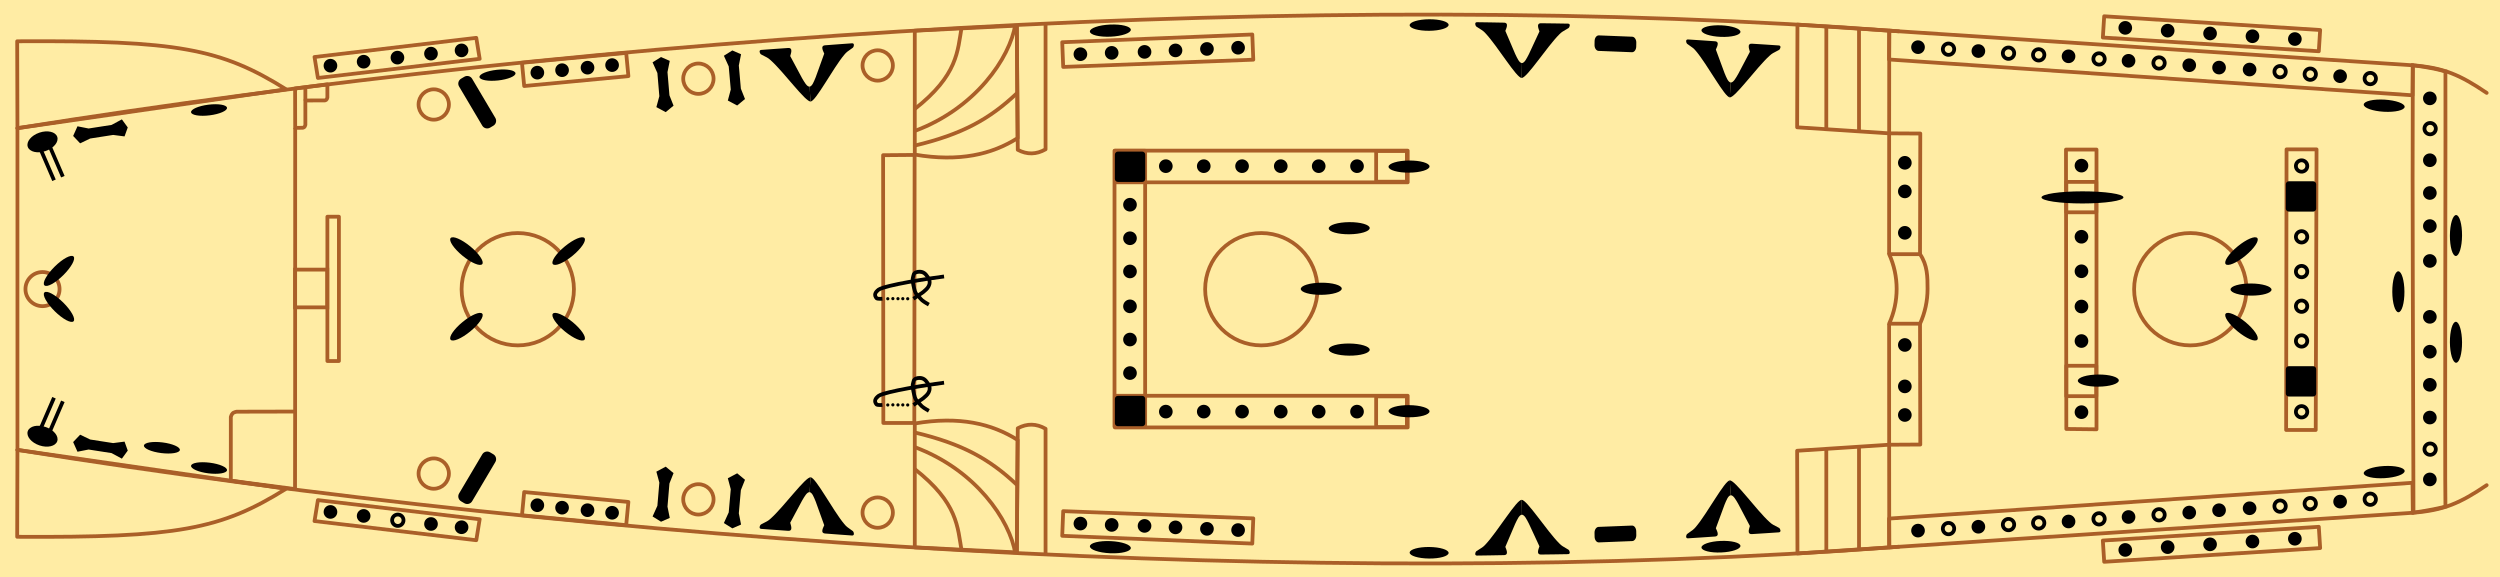
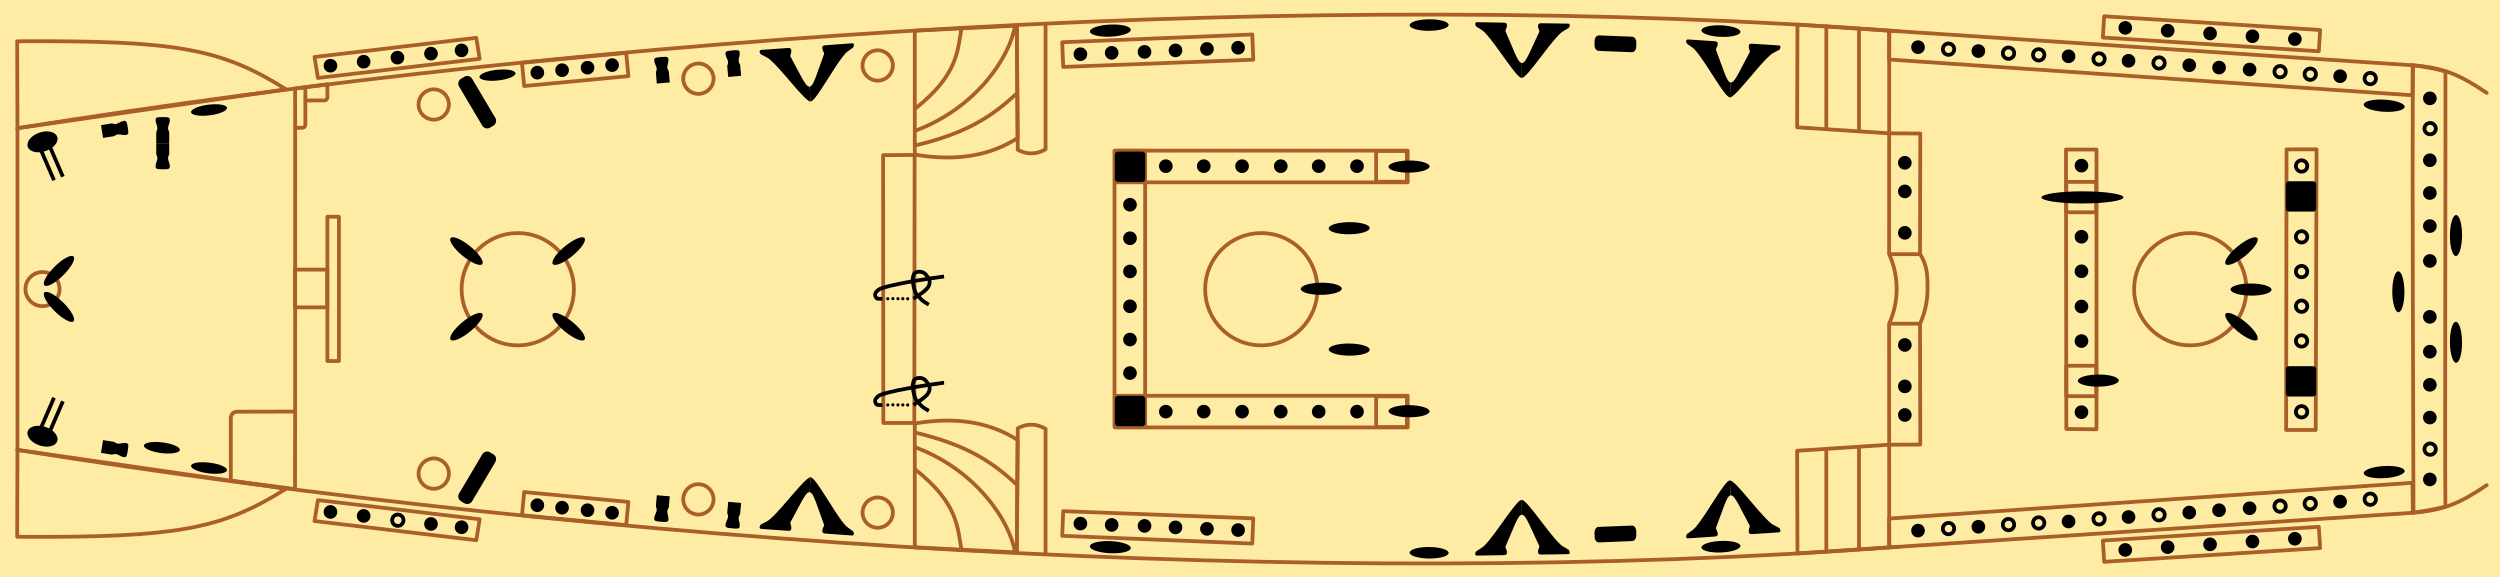
<svg xmlns="http://www.w3.org/2000/svg" xmlns:ns2="https://github.com/jolaf/rigging" xmlns:xlink="http://www.w3.org/1999/xlink" viewBox="1 -24 659 152" version="1.1" id="svg1" height="100%" width="100%">
  <style id="style1">
    /*  */
    #background {
      fill: #ffeca4;
    }

    #drawing, #wood {
      color: #aa5f28;
    }

    #wood {
      opacity: 0.5;
    }
    /*  */
  </style>
  <defs id="defs1">
    <pattern id="wood" width="5" height="5" viewBox="0,0,100,100" patternUnits="userSpaceOnUse" style="color:#aa5f28;opacity:0.5;fill:currentColor">
      <rect x="0" y="0" width="100" height="5" id="rect1431" />
      <rect id="rect3597" height="95" width="100" y="5" x="0" style="opacity:0.1" />
    </pattern>
    <rect y="-0.809" x="277.269" height="146.642" width="220.711" id="deckMask" style="fill:currentColor" />
    <g id="mastMask" style="stroke:currentColor">
      <path id="path89" d="m 425.113,59.525 c 26.5,26.5 26.5,26.5 26.5,26.5 z" />
      <path id="path91" d="m 451.613,59.525 c -26.5,26.5 -26.5,26.5 -26.5,26.5 z" />
    </g>
    <circle r="4" cy="398.091" cx="160.871" id="pipe" style="stroke:currentColor" />
    <circle id="pin" r="1.8" cy="28.152" cx="567.539" style="fill:currentColor" transform="rotate(-8.297298)" class="aura" />
    <circle style="fill:none;stroke:currentColor" transform="rotate(-8.297298)" id="pinhole" cx="607.213" cy="138.775" r="1.5" />
    <ellipse transform="rotate(89.50973)" id="cleat" ry="5.4" rx="1.6" cy="-575.374" cx="3.721" style="fill:currentColor" class="aura" />
    <rect ry="1.5" y="72.319" x="396.501" height="15" width="4" id="lcleat" style="fill:currentColor" class="aura" />
-     <path d="m 37.388,14.516 c 0,0 -0.847,-2.811 -0.847,-2.811 0,0 0,-6.13 0,-6.13 0,0 0.847,-2.906 0.847,-2.906 0,0 -2.205,-1.202 -2.205,-1.202 0,0 -2.34,1.202 -2.34,1.202 0,0 1.025,2.906 1.025,2.906 0,0 0,6.13 0,6.13 0,0 -1.025,2.811 -1.025,2.811 0,0 2.34,1.521 2.34,1.521 0,0 2.205,-1.521 2.205,-1.521" id="xcleat" style="fill:currentColor" class="aura" />
    <g id="123">
      <path style="fill-opacity:0" d="M 427.52,40.223 V 51.57 L 421.878,40.262 Z" id="path7268" />
      <path style="fill:currentColor" d="m 427.52,54.794 0.067,-3.253 -0.067,3.253 -1.261,-0.526 -8.424,-11.107 -2.479,-2.004 -0.067,-0.781 7.404,-0.102 0.204,0.747 -0.238,0.713 4.927,9.807" id="path7270" />
    </g>
    <g id="halfKevel" transform="translate(0.8061524,-4.030762)">
      <path id="path7427" d="M 427.52,40.223 V 51.57 L 421.878,40.262 Z" style="fill-opacity:0" />
      <path id="path7429" d="m 425.754,48.483 c 0.605,1.201 1.081,2.305 1.819,2.399 -0.01,0.735 0.015,2.749 0,3.896 -1.297,0.164 -6.502,-8.282 -9.737,-11.618 -0.74,-0.763 -0.818,-0.717 -2.433,-1.725 -0.222,-0.138 -0.607,-1.137 0.142,-1.153 2.121,-0.047 4.926,0.037 7.099,0.007 1.56,-0.021 0.44,1.911 0.425,2.168" style="fill:currentColor" />
    </g>
    <g id="kevel" class="aura">
      <use id="use6821" xlink:href="#halfKevel" />
      <use id="use6823" transform="matrix(-1,0,0,1,856.7406,0)" xlink:href="#halfKevel" x="0" y="0" width="100%" height="100%" />
    </g>
    <rect id="fist" width="8" height="8" x="287.157" y="40.706" class="aura" style="fill:currentColor" rx="0.8" ry="0.8" />
    <g class="aura" id="tackle" transform="matrix(-1,0,0,1,657.0613,84.96837)" style="fill:currentColor">
      <path id="path10739" d="m 23.142,44.848 -0.918,0.396 3.977,9.219 0.918,-0.396 z" />
      <path id="path10496" d="m 25.478,43.901 -0.918,0.396 3.977,9.219 0.92,-0.396 z" />
      <ellipse transform="rotate(-18.74917,-1131.871,-71.94031)" ry="2.557" rx="4.104" cy="420.366" cx="-74.057" id="ellipse10498" />
    </g>
    <g class="aura" id="knot" transform="translate(380.0305,-105.3119)" style="fill:currentColor">
      <g style="fill-opacity:0" id="g48">
        <rect id="rect24283" width="11.369" height="3.748" x="282.176" y="457.797" />
        <rect id="rect24291" width="3.123" height="7.121" x="290.847" y="454.439" />
        <rect id="rect24295" width="1.811" height="6.996" x="293.158" y="455.189" />
      </g>
      <path id="path24033" d="m 298.66,454.676 c -2.013,0.246 -5.879,0.818 -9.482,1.479 -1.802,0.33 -3.537,0.682 -4.945,1.029 -1.408,0.347 -2.446,0.644 -3.053,1.043 l -0.018,0.012 -0.016,0.014 c -0.479,0.375 -0.88,0.793 -1.043,1.336 -0.163,0.543 0.01,1.177 0.482,1.674 l 0.031,0.033 0.035,0.025 c 0.22,0.163 0.398,0.178 0.588,0.205 0.19,0.027 0.386,0.035 0.57,0.037 0.368,0.005 0.691,-0.019 0.691,-0.019 l -0.076,-0.998 c 0,0 -0.288,0.022 -0.604,0.018 -0.158,-0.002 -0.32,-0.01 -0.441,-0.027 -0.081,-0.011 -0.077,-0.012 -0.09,-0.014 -0.241,-0.274 -0.291,-0.445 -0.23,-0.646 0.064,-0.214 0.307,-0.516 0.688,-0.818 0.306,-0.197 1.359,-0.564 2.725,-0.9 1.375,-0.339 3.095,-0.689 4.885,-1.018 3.58,-0.656 7.443,-1.228 9.424,-1.471 z" />
      <path id="path24035" d="m 292.389,453.41 c -0.465,-0.022 -0.923,0.066 -1.311,0.229 -0.408,0.171 -0.686,0.499 -0.809,0.811 -0.122,0.312 -0.151,0.585 -0.234,0.865 -0.144,0.483 -0.088,1.007 -0.01,1.543 0.078,0.536 0.2,1.065 0.285,1.428 0.17,0.724 0.285,1.148 0.66,1.758 0.024,0.038 0.07,0.067 0.096,0.105 -0.209,0.132 -0.688,0.469 -0.688,0.469 l 0.521,0.854 c 0,0 0.573,-0.406 0.85,-0.58 0.302,0.324 0.563,0.688 0.873,0.947 0.652,0.547 1.848,1.191 1.848,1.191 l 0.482,-0.877 c 0,0 -1.221,-0.689 -1.688,-1.08 -0.256,-0.214 -0.442,-0.485 -0.691,-0.746 0.434,-0.293 0.655,-0.394 0.979,-0.668 0.496,-0.421 1.126,-0.912 1.475,-1.568 0.289,-0.544 0.46,-1.089 0.369,-1.754 -0.061,-0.444 -0.291,-0.879 -0.586,-1.33 -0.295,-0.451 -0.648,-0.883 -1.068,-1.164 -0.415,-0.278 -0.888,-0.41 -1.354,-0.432 z m -0.924,1.15 c 0.448,-0.188 1.275,-0.186 1.721,0.111 0.218,0.146 0.544,0.506 0.789,0.881 0.245,0.374 0.415,0.798 0.432,0.918 0.063,0.463 -0.011,0.678 -0.262,1.15 -0.191,0.359 -0.738,0.847 -1.24,1.273 -0.288,0.245 -0.563,0.39 -1.016,0.693 -0.014,-0.022 -0.051,-0.047 -0.064,-0.068 -0.323,-0.525 -0.37,-0.744 -0.539,-1.463 -0.084,-0.359 -0.2,-0.864 -0.27,-1.344 -0.07,-0.48 -0.071,-0.953 -0.023,-1.113 0.108,-0.363 0.153,-0.643 0.209,-0.785 0.056,-0.142 0.06,-0.168 0.264,-0.254 z" />
      <g id="g765">
        <circle r="0.426" cy="461.044" cx="283.884" id="circle24037" />
        <circle id="circle24039" cx="285.226" cy="461.013" r="0.426" />
        <circle r="0.426" cy="461.028" cx="286.568" id="circle24041" />
        <circle id="circle24043" cx="287.846" cy="461.028" r="0.426" />
        <circle r="0.426" cy="461.044" cx="289.14" id="circle24045" />
      </g>
    </g>
  </defs>
  <g id="layer1">
    <g style="fill:#ffeca4" id="background">
      <rect id="rect6803" width="720" height="370" x="-20" y="-140" />
    </g>
  </g>
+   <path d="m 42.185,13.735 c 0,0 -0.026,-2.039 -0.002,-2.905 0.159,-0.415 0.29,-0.647 0.302,-0.946 0.032,-0.761 -0.407,-1.191 -0.467,-2.117 -0.053,-0.814 0.293,-0.91 1.875,-0.902 1.582,-0.013 1.928,0.083 1.875,0.897 -0.06,0.926 -0.499,1.356 -0.467,2.117 0.013,0.299 0.143,0.531 0.302,0.946 0.024,0.866 5.5e-4,2.91 5.5e-4,2.91 z" id="xcleat" style="fill:currentColor" class="aura" />
+   <path class="aura" style="fill:currentColor" id="path5261" d="m 42.185,13.755 c 0,0 -0.026,2.039 -0.002,2.905 0.159,0.415 0.29,0.647 0.302,0.946 0.032,0.761 -0.407,1.191 -0.467,2.117 -0.053,0.814 0.293,0.91 1.875,0.902 1.582,0.013 1.928,-0.083 1.875,-0.897 -0.06,-0.926 -0.499,-1.356 -0.467,-2.117 0.013,-0.299 0.143,-0.531 0.302,-0.946 0.024,-0.866 5.5e-4,-2.91 5.5e-4,-2.91 z" />
  <g id="layer2">
    <g id="drawing" style="color:#aa5f28;fill:none;stroke:currentColor">
      <g id="portDrawing">
        <path d="m 5.599,9.788 c 154.591,-24.72 342.252,-37.19 495.89,-25.536 m 135.527,8.962 c 8.188,0.64 12.488,2.549 19.468,7.271" id="path4399" style="stroke-linecap:round" />
        <path class="rail" id="rect4158" d="m 499.005,-15.916 c 0,0 138.012,9.13 138.012,9.13 0,0 -0.082,7.903 -0.082,7.903 0,0 -137.973,-9.434 -137.973,-9.434 0,0 0.044,-7.599 0.044,-7.599" style="stroke-linejoin:round" />
        <rect class="rail" style="fill-rule:evenodd;stroke-linecap:round;stroke-miterlimit:0;stroke-width:1.002;stroke-linejoin:round" id="rect4272" width="57.042" height="5.615" x="614.658" y="330.176" transform="matrix(0.997985,0.063452,-0.063107,0.998007,-36.91926,-388.2302)" />
        <rect class="solid" id="rect4212" width="7.895" height="8.012" x="545.681" y="23.952" style="stroke-linejoin:round" />
        <path class="rail" id="path4201" d="m 498.969,42.996 c 0,0 0.013,-31.846 0.013,-31.846 0,0 8.206,0.049 8.206,0.049 0,0 -0.072,31.797 -0.072,31.797" style="stroke-linejoin:round" />
        <g class="solid" id="g4442">
          <path style="fill:none;fill-opacity:1;fill-rule:evenodd;stroke-width:1.002;stroke-linecap:round;stroke-linejoin:round;stroke-miterlimit:4;stroke-dasharray:none" d="m 474.81,-17.515 -0.083,27.074 24.254,1.59 0.023,-27.065 z" id="path4436" />
          <path d="m 491.034,11.003 c 0,0 0,-27.13 0,-27.13" id="path4438" />
          <path d="m 482.413,10.058 c 0,0 0.006,-26.716 0.006,-26.716" id="path4440" />
        </g>
        <rect class="solid" y="15.795" x="363.751" height="8.109" width="8.109" id="rect4227" style="stroke-linejoin:round" />
        <rect class="rail" y="15.715" x="294.884" height="8.348" width="77.184" id="rect4231" style="stroke-linejoin:round" />
        <path class="rail" id="rect4238" d="m 281.003,-12.863 c 0,0 50.101,-2.045 50.101,-2.045 0,0 0.262,6.643 0.262,6.643 0,0 -50.107,1.907 -50.107,1.907 0,0 -0.256,-6.505 -0.256,-6.505" style="stroke-linejoin:round;stroke-linecap:round" />
        <g class="solid" id="g2411" style="stroke-linejoin:round">
          <path id="path4286" d="m 269.031,-17.595 c 0,0 0.253,33.082 0.253,33.082 2.441,1.306 4.882,1.261 7.324,-0.126 0,0 0,-33.335 0,-33.335" />
          <path id="path4302" d="m 242.135,16.75 c 11.722,2.006 20.363,-0.062 27.109,-4.348 l -0.214,-29.641 -26.895,1.334 z" style="fill:none;fill-opacity:1" />
          <path id="path4300" d="m 242.153,14.372 c 12.578,-3.001 19.671,-7.006 26.788,-13.682" style="stroke-width:1.002;stroke-linecap:round;stroke-miterlimit:4;stroke-dasharray:none" />
          <path id="path4298" d="m 242.135,10.516 c 16.006,-5.945 25.097,-19.221 26.517,-28.111" />
          <path id="path4296" d="m 242.066,4.779 c 11.483,-8.995 11.331,-15.34 12.443,-21.742" />
        </g>
        <use height="100%" width="100%" id="use11168" xlink:href="#pipe" y="-404.834" x="71.491" />
        <use height="100%" width="100%" id="use11170" xlink:href="#pipe" y="-401.346" x="24.224" />
        <rect transform="rotate(-5.435147)" class="rail" id="rect4267" width="27.593" height="6.154" x="138.674" y="5.712" style="stroke-linejoin:round;stroke-width:1.002" />
        <rect class="rail" ry="0" y="391.192" x="58.768" height="5.599" width="42.94" id="rect4281" transform="matrix(0.993053,-0.117668,0.159682,0.987169,-36.91926,-388.2302)" style="stroke-linejoin:round" />
        <use height="100%" width="100%" id="use11166" xlink:href="#pipe" y="-394.546" x="-45.537" />
        <path style="fill:none;fill-opacity:1;fill-rule:evenodd;stroke-width:1.002;stroke-linecap:butt;stroke-linejoin:round;stroke-miterlimit:4;stroke-dasharray:none;stroke-opacity:1" d="M 5.53,-13.119 C 47.749,-13.376 59.265,-11.194 76.412,-0.454 L 5.599,9.788 Z" id="path7423" />
      </g>
      <use xlink:href="#portDrawing" id="starboardDrawing" x="0" y="0" width="100%" height="100%" transform="matrix(1,0,0,-1,0,104.3797)" />
      <path class="rail" id="path4294" d="m 645.621,-5.151 c -3.876,-1.16 -8.605,-1.635 -8.605,-1.635 -0.16,38.87 0.115,82.335 0.176,117.905 0,0 3.887,-0.461 8.424,-1.564 -0.182,-8.555 0.077,-111.18 0.004,-114.706 0,0 -2.6e-4,0 -2.6e-4,0" />
      <path class="rail" id="rect4333" d="m 603.734,15.378 c 0,0 7.908,0 7.908,0 0,0 -0.217,73.963 -0.217,73.963 0,0 -7.8,0 -7.8,0 0,0 0.108,-73.963 0.108,-73.963" style="stroke-linejoin:round;stroke-linecap:round" />
      <circle class="solid" r="14.805" cy="52.238" cx="578.359" id="path4330" />
      <path class="rail" id="rect4326" d="m 545.591,15.428 c 0,0 8.047,0 8.047,0 0,0 0,73.736 0,73.736 0,0 -7.955,-0.091 -7.955,-0.091 0,0 -0.091,-73.645 -0.091,-73.645" style="stroke-linejoin:round;stroke-linecap:round;stroke-width:1.002" />
      <g class="solid" id="g4318">
        <path d="m 507.125,61.323 c 1.304,-2.875 1.979,-5.997 1.979,-9.164 10e-6,-3.167 -0.013,-6.268 -1.989,-9.164 h -8.138 c 1.304,2.875 1.979,5.997 1.979,9.164 0,3.167 -0.675,6.288 -1.979,9.164 l 8.147,-3e-5" id="path4211" style="stroke-linecap:round;stroke-width:1.002;stroke-miterlimit:4;stroke-dasharray:none;stroke-linejoin:round;fill:none;fill-opacity:1" />
      </g>
      <circle class="solid " id="circle327" cx="333.481" cy="52.238" r="14.805" />
      <path class="rail" d="m 302.86,88.464 c 0,0 -8.075,0 -8.075,0 0,0 0,-72.72 0,-72.72 0,0 8.075,0 8.075,0 0,0 0,72.72 0,72.72" id="path4336" style="stroke-width:1.002;stroke-linejoin:round" />
      <path class="solid" d="m 242.094,16.839 c 0,0 -8.306,0.069 -8.306,0.069 -0.004,16.806 0.062,53.776 0.058,70.582 0,0 8.168,0 8.168,0 0.004,-16.806 0.076,-53.845 0.08,-70.651 0,0 0,-5e-5 0,-5e-5" id="path4060" style="stroke-linejoin:round" />
      <circle class="solid" r="14.805" cy="52.238" cx="137.481" id="circle329" />
      <rect class="solid" y="33.13" x="87.298" height="38.031" width="3.041" id="rect4322" style="stroke-linejoin:round" />
      <rect class="solid" y="47.072" x="78.789" height="9.949" width="8.482" id="rect4317" />
      <path class="solid" d="M 87.296,-1.771 V 1.711 c -0.175,0.713 -0.438,0.672 -0.685,0.766 l -5.121,0.009 0.005,6.425 c -0.175,0.713 -0.438,0.672 -0.685,0.766 l -1.999,0.035 -0.023,-10.387 z" id="path4887" style="stroke-width:1.002;stroke-linecap:round;stroke-linejoin:round;stroke-miterlimit:4;stroke-dasharray:none;fill:none;fill-opacity:1" />
      <path style="fill:none;fill-opacity:1;stroke-width:1.002;stroke-linecap:butt;stroke-linejoin:round;stroke-miterlimit:4;stroke-dasharray:none" d="M 81.491,2.486 V -1.077" id="path5796" class="solid" />
      <path d="m 78.795,84.486 0.017,-74.774" id="path4304" />
      <path class="solid" d="M 61.845,102.711 V 85.897 c 0.389,-1.278 0.973,-1.205 1.523,-1.374 l 15.427,-0.037 -0.025,20.438 z" id="path4412" style="fill:none;fill-opacity:1;stroke-width:1.002;stroke-linecap:round;stroke-linejoin:round;stroke-miterlimit:4;stroke-dasharray:none" />
      <circle class="solid" r="4.495" cy="52.207" cx="12.204" id="circle4314" />
      <path id="path4069" d="M 5.599,9.788 V 94.592" style="stroke-width:0.991;stroke-linecap:round" />
    </g>
  </g>
  <g id="layer3" style="display:none">
    <g id="deckMasks">
      <use transform="matrix(0.71785,0,0,1,299.4258,-20.6)" style="color:#ffffff" height="100%" width="100%" y="0" x="0" ns2:deck="fore" class="deckMask" xlink:href="#deckMask" id="use758" />
      <use transform="matrix(1.0033,0,0,1,-1.1,-20.6)" style="color:#ffffff" height="100%" width="100%" y="0" x="0" ns2:deck="main" class="deckMask" xlink:href="#deckMask" id="use760" />
      <use transform="matrix(1.23109,0,0,1,-335.8762,-20.6)" style="color:#ffffff" height="100%" width="100%" y="0" x="0" ns2:deck="stern" class="deckMask" xlink:href="#deckMask" id="use668" />
    </g>
  </g>
  <g id="layer4" style="display:none">
    <g id="mastMasks" style="color:#ff0000">
      <use y="-20.6" x="140" ns2:mast="fore" class="mastMask" xlink:href="#mastMask" id="use89" width="100%" height="100%" />
      <use height="100%" width="100%" y="-20.6" x="-104.89" ns2:mast="main" class="mastMask" xlink:href="#mastMask" id="use336" />
      <use height="100%" width="100%" y="-20.6" x="-300.966" ns2:mast="mizzen" class="mastMask" xlink:href="#mastMask" id="use338" />
    </g>
  </g>
  <g id="layer5">
    <g id="points">
      <g ns2:side="port" id="g1143" ns2:rail="behindFront" ns2:deck="fore">
        <use height="100%" width="100%" id="use4877" xlink:href="#cleat" y="0" x="0" transform="rotate(-89.09962,631.8431,-18.64428)" />
      </g>
      <g ns2:side="starboard" ns2:deck="fore" ns2:rail="behindFront" id="g347">
        <use x="0" y="0" xlink:href="#cleat" id="use345" width="100%" height="100%" transform="matrix(0.015714,0.999877,0.999877,-0.015714,640.5563,-509.1088)" />
      </g>
      <g ns2:side="port" ns2:isAcross="true" id="g4296" ns2:rail="frontRail" ns2:deck="fore">
        <use height="100%" width="100%" id="use4878" xlink:href="#pin" y="0" x="0" transform="translate(75.84866,98.83295)" />
        <use height="100%" width="100%" id="use4880" xlink:href="#pin" y="0" x="0" transform="translate(75.84866,89.63983)" />
        <use height="100%" width="100%" id="use4882" xlink:href="#pin" y="0" x="0" transform="translate(75.84866,80.91451)" />
        <use height="100%" width="100%" id="use4886" xlink:href="#pin" y="0" x="0" transform="translate(75.84862,72.28295)" />
        <use height="100%" width="100%" id="use4884" xlink:href="#pinhole" y="0" x="0" transform="translate(20.70035,-39.78692)" />
        <use height="100%" width="100%" id="use4888" xlink:href="#pin" y="0" x="0" transform="translate(75.84862,55.97045)" />
      </g>
      <g ns2:side="starboard" ns2:deck="fore" ns2:rail="frontRail" id="g361" ns2:isAcross="true">
        <use x="0" y="0" xlink:href="#pin" id="use349" width="100%" height="100%" transform="matrix(1,0,0,-1,75.84866,5.47289)" />
        <use x="0" y="0" xlink:href="#pin" id="use351" width="100%" height="100%" transform="matrix(1,0,0,-1,75.84866,14.66601)" />
        <use x="0" y="0" xlink:href="#pin" id="use353" width="100%" height="100%" transform="matrix(1,0,0,-1,75.84866,23.39133)" />
        <use x="0" y="0" xlink:href="#pin" id="use355" width="100%" height="100%" transform="matrix(1,0,0,-1,75.84862,32.02289)" />
        <use x="0" y="0" xlink:href="#pinhole" id="use357" width="100%" height="100%" transform="matrix(1,0,0,-1,20.70035,144.0928)" />
        <use x="0" y="0" xlink:href="#pin" id="use359" width="100%" height="100%" transform="matrix(1,0,0,-1,75.84862,48.33539)" />
      </g>
      <g ns2:side="port" ns2:deck="fore" ns2:rail="onDeckFront" id="g826">
        <use height="100%" width="100%" id="use4869" xlink:href="#cleat" y="0" x="0" transform="rotate(3.785765,525.8314,819.6382)" />
      </g>
      <g ns2:deck="fore" ns2:side="center" ns2:rail="onDeckFront" id="g4125">
        <use x="0" y="0" xlink:href="#cleat" id="use4123" width="100%" height="100%" transform="rotate(90.24104,577.353,54.64535)" />
      </g>
      <g ns2:side="starboard" id="g365" ns2:rail="onDeckFront" ns2:deck="fore">
        <use x="0" y="0" xlink:href="#cleat" id="use363" width="100%" height="100%" transform="matrix(0.997818,-0.066026,-0.066026,-0.997818,55.26471,137.2361)" />
      </g>
      <g ns2:side="port" id="g4304" ns2:rail="sideRail" ns2:deck="fore">
        <use height="100%" width="100%" id="use4842" xlink:href="#pin" y="0" x="0" transform="rotate(3.868454,-92.7702,-907.3731)" />
        <use height="100%" width="100%" id="use4838" xlink:href="#pinhole" y="0" x="0" transform="rotate(3.868454,1466.888,-1553.783)" />
        <use height="100%" width="100%" id="use4840" xlink:href="#pin" y="0" x="0" transform="rotate(3.868454,-99.96312,-671.3174)" />
        <use height="100%" width="100%" id="use4836" xlink:href="#pinhole" y="0" x="0" transform="rotate(3.868454,1459.176,-1319.113)" />
        <use height="100%" width="100%" id="use4834" xlink:href="#pinhole" y="0" x="0" transform="rotate(3.868454,1456.696,-1201.136)" />
        <use height="100%" width="100%" id="use4832" xlink:href="#pin" y="0" x="0" transform="rotate(3.868454,-108.5725,-318.7246)" />
        <use height="100%" width="100%" id="use4830" xlink:href="#pinhole" y="0" x="0" transform="rotate(3.868454,1448.685,-965.0252)" />
        <use height="100%" width="100%" id="use4828" xlink:href="#pin" y="0" x="0" transform="rotate(3.868454,-118.2131,-83.96187)" />
        <use height="100%" width="100%" id="use4826" xlink:href="#pinhole" y="0" x="0" transform="rotate(3.868454,1440.792,-730.3631)" />
        <use height="100%" width="100%" id="use4824" xlink:href="#pin" y="0" x="0" transform="rotate(3.868454,-127.5393,153.5277)" />
        <use height="100%" width="100%" id="use4822" xlink:href="#pin" y="0" x="0" transform="rotate(3.868454,-132.7446,270.2065)" />
        <use height="100%" width="100%" id="use4820" xlink:href="#pin" y="0" x="0" transform="rotate(3.868454,-136.3844,389.6254)" />
        <use height="100%" width="100%" id="use4816" xlink:href="#pinhole" y="0" x="0" transform="rotate(3.868454,1422.843,-256.7695)" />
        <use height="100%" width="100%" id="use4818" xlink:href="#pinhole" y="0" x="0" transform="rotate(3.868454,1417.016,-138.7774)" />
        <use height="100%" width="100%" id="use4814" xlink:href="#pin" y="0" x="0" transform="rotate(3.868454,-150.431,743.7496)" />
        <use height="100%" width="100%" id="use4812" xlink:href="#pinhole" y="0" x="0" transform="rotate(3.868454,1407.834,96.0115)" />
      </g>
      <g ns2:side="starboard" ns2:deck="fore" ns2:rail="sideRail" id="g399">
        <use x="0" y="0" xlink:href="#pin" id="use367" width="100%" height="100%" transform="matrix(0.997722,-0.067466,-0.067466,-0.997722,-61.42814,100.1132)" />
        <use x="0" y="0" xlink:href="#pinhole" id="use369" width="100%" height="100%" transform="matrix(0.997722,-0.067466,-0.067466,-0.997722,-101.4873,206.8092)" />
        <use x="0" y="0" xlink:href="#pin" id="use371" width="100%" height="100%" transform="matrix(0.997722,-0.067466,-0.067466,-0.997722,-45.51876,99.09042)" />
        <use x="0" y="0" xlink:href="#pinhole" id="use373" width="100%" height="100%" transform="matrix(0.997722,-0.067466,-0.067466,-0.997722,-85.67257,205.7545)" />
        <use x="0" y="0" xlink:href="#pinhole" id="use375" width="100%" height="100%" transform="matrix(0.997722,-0.067466,-0.067466,-0.997722,-77.71882,205.3186)" />
        <use x="0" y="0" xlink:href="#pin" id="use377" width="100%" height="100%" transform="matrix(0.997722,-0.067466,-0.067466,-0.997722,-21.75033,97.70667)" />
        <use x="0" y="0" xlink:href="#pinhole" id="use379" width="100%" height="100%" transform="matrix(0.997722,-0.067466,-0.067466,-0.997722,-61.80757,204.2404)" />
        <use x="0" y="0" xlink:href="#pin" id="use381" width="100%" height="100%" transform="matrix(0.997722,-0.067466,-0.067466,-0.997722,-5.933765,96.52167)" />
        <use x="0" y="0" xlink:href="#pinhole" id="use383" width="100%" height="100%" transform="matrix(0.997722,-0.067466,-0.067466,-0.997722,-45.99382,203.1736)" />
        <use x="0" y="0" xlink:href="#pin" id="use385" width="100%" height="100%" transform="matrix(0.997722,-0.067466,-0.067466,-0.997722,10.06748,95.35167)" />
        <use x="0" y="0" xlink:href="#pin" id="use387" width="100%" height="100%" transform="matrix(0.997722,-0.067466,-0.067466,-0.997722,17.92749,94.73479)" />
        <use x="0" y="0" xlink:href="#pin" id="use389" width="100%" height="100%" transform="matrix(0.997722,-0.067466,-0.067466,-0.997722,25.97592,94.21729)" />
        <use x="0" y="0" xlink:href="#pinhole" id="use391" width="100%" height="100%" transform="matrix(0.997722,-0.067466,-0.067466,-0.997722,-14.08319,200.8842)" />
        <use x="0" y="0" xlink:href="#pinhole" id="use393" width="100%" height="100%" transform="matrix(0.997722,-0.067466,-0.067466,-0.997722,-6.136005,200.2223)" />
        <use x="0" y="0" xlink:href="#pin" id="use395" width="100%" height="100%" transform="matrix(0.997722,-0.067466,-0.067466,-0.997722,49.8353,92.46323)" />
        <use x="0" y="0" xlink:href="#pinhole" id="use397" width="100%" height="100%" transform="matrix(0.997722,-0.067466,-0.067466,-0.997722,9.683369,199.0683)" />
      </g>
      <g ns2:side="port" ns2:rail="shroudsRail" ns2:deck="fore" id="g5102">
        <use height="100%" width="100%" id="use4845" xlink:href="#pin" y="0" x="0" transform="rotate(3.769456,-4.664136,-102.7973)" />
        <use height="100%" width="100%" id="use4847" xlink:href="#pin" y="0" x="0" transform="rotate(3.769456,-10.26693,67.38591)" />
        <use height="100%" width="100%" id="use4849" xlink:href="#pin" y="0" x="0" transform="rotate(3.769456,-15.86972,237.569)" />
        <use height="100%" width="100%" id="use4851" xlink:href="#pin" y="0" x="0" transform="rotate(3.769456,-21.47206,407.7377)" />
        <use height="100%" width="100%" id="use4853" xlink:href="#pin" y="0" x="0" transform="rotate(3.769456,-27.07484,577.9207)" />
      </g>
      <g ns2:side="starboard" id="g412" ns2:deck="fore" ns2:rail="shroudsRail">
        <use x="0" y="0" xlink:href="#pin" id="use401" width="100%" height="100%" transform="matrix(0.997837,-0.065742,-0.065742,-0.997837,-6.768192,104.2215)" />
        <use x="0" y="0" xlink:href="#pin" id="use403" width="100%" height="100%" transform="matrix(0.997837,-0.065742,-0.065742,-0.997837,4.407888,103.4852)" />
        <use x="0" y="0" xlink:href="#pin" id="use406" width="100%" height="100%" transform="matrix(0.997837,-0.065742,-0.065742,-0.997837,15.58396,102.7488)" />
        <use x="0" y="0" xlink:href="#pin" id="use408" width="100%" height="100%" transform="matrix(0.997837,-0.065742,-0.065742,-0.997837,26.75908,102.0126)" />
        <use x="0" y="0" xlink:href="#pin" id="use410" width="100%" height="100%" transform="matrix(0.997837,-0.065742,-0.065742,-0.997837,37.93515,101.2762)" />
      </g>
      <g ns2:side="port" id="g5002">
        <use x="0" y="0" xlink:href="#pinhole" id="use4991" width="100%" height="100%" transform="translate(-13.1858,-2.106348)" />
        <use x="0" y="0" xlink:href="#pinhole" id="use4989" width="100%" height="100%" transform="translate(-13.1858,-11.2663)" />
        <use x="0" y="0" xlink:href="#pinhole" id="use4987" width="100%" height="100%" transform="translate(-13.1858,-29.93838)" />
      </g>
      <g ns2:side="starboard" id="g424">
        <use height="100%" width="100%" id="use418" xlink:href="#pinhole" y="0" x="0" transform="matrix(1,0,0,-1,-13.1858,106.4122)" />
        <use height="100%" width="100%" id="use420" xlink:href="#pinhole" y="0" x="0" transform="matrix(1,0,0,-1,-13.1858,115.5721)" />
        <use height="100%" width="100%" id="use422" xlink:href="#pinhole" y="0" x="0" transform="matrix(1,0,0,-1,-13.1858,134.2442)" />
      </g>
      <g ns2:side="port" id="g1149" ns2:rail="frontFists" ns2:deck="fore">
        <use x="0" y="0" xlink:href="#fist" id="use10664" width="100%" height="100%" transform="translate(316.3839,-16.92513)" />
      </g>
      <g ns2:side="starboard" ns2:deck="fore" ns2:rail="frontFists" id="g416">
        <use height="100%" width="100%" id="use414" xlink:href="#fist" y="0" x="0" transform="matrix(1,0,0,-1,316.3839,121.231)" />
      </g>
      <g ns2:side="port" ns2:deck="fore" ns2:rail="atMastFront" id="g1383">
        <use height="100%" width="100%" id="use1381" xlink:href="#cleat" y="0" x="0" transform="matrix(0.766927,-0.641734,-0.641734,-0.766927,149.8073,410.5093)" />
      </g>
      <g id="g1173" ns2:side="center" ns2:rail="atMastFront" ns2:deck="fore">
        <use height="100%" width="100%" id="use4860" xlink:href="#cleat" y="0" x="0" transform="rotate(0.8713881,-2934.841,1273.955)" />
      </g>
      <g ns2:side="starboard" id="g428" ns2:rail="atMastFront" ns2:deck="fore">
        <use x="0" y="0" xlink:href="#cleat" id="use426" width="100%" height="100%" transform="rotate(39.92125,496.4486,53.13481)" />
      </g>
      <g ns2:side="port" ns2:isAcross="true" id="g4334" ns2:rail="behindMastRail" ns2:deck="fore">
        <use height="100%" width="100%" id="use4920" xlink:href="#pin" y="0" x="0" transform="translate(-15.98494,101.5517)" />
        <use height="100%" width="100%" id="use4922" xlink:href="#pin" y="0" x="0" transform="translate(-15.98494,92.45232)" />
        <use height="100%" width="100%" id="use4924" xlink:href="#pin" y="0" x="0" transform="translate(-15.98494,73.70326)" />
      </g>
      <g ns2:side="starboard" ns2:deck="fore" ns2:rail="behindMastRail" id="g436" ns2:isAcross="true">
        <use x="0" y="0" xlink:href="#pin" id="use430" width="100%" height="100%" transform="matrix(1,0,0,-1,-15.98494,2.75414)" />
        <use x="0" y="0" xlink:href="#pin" id="use432" width="100%" height="100%" transform="matrix(1,0,0,-1,-15.98494,11.85352)" />
        <use x="0" y="0" xlink:href="#pin" id="use434" width="100%" height="100%" transform="matrix(1,0,0,-1,-15.98494,30.60258)" />
      </g>
      <g ns2:side="port" ns2:deck="fore" ns2:rail="backPillars" id="g4131">
        <use x="0" y="0" xlink:href="#cleat" id="use4129" width="100%" height="100%" transform="matrix(-1.999944,-0.007457,0.014915,-0.999972,1700.694,31.12345)" />
      </g>
      <g id="g1179" ns2:rail="backPillars" ns2:side="starboard" ns2:deck="fore">
        <use transform="rotate(0.03827358,-115491.83,-31800.115)" height="100%" width="100%" id="use4857" xlink:href="#cleat" y="0" x="0" />
      </g>
      <g ns2:side="port" ns2:isAcross="true" id="g4384" ns2:rail="backRail" ns2:deck="fore">
        <use height="100%" width="100%" id="use4905" xlink:href="#pin" y="0" x="0" transform="translate(-62.54551,91.41639)" />
        <use height="100%" width="100%" id="use4907" xlink:href="#pin" y="0" x="0" transform="translate(-62.54551,80.49827)" />
        <use height="100%" width="100%" id="use4909" xlink:href="#pin" y="0" x="0" transform="translate(-62.54551,72.95795)" />
      </g>
      <g ns2:side="starboard" ns2:deck="fore" ns2:rail="backRail" id="g444" ns2:isAcross="true">
        <use x="0" y="0" xlink:href="#pin" id="use438" width="100%" height="100%" transform="matrix(1,0,0,-1,-62.54551,12.88945)" />
        <use x="0" y="0" xlink:href="#pin" id="use440" width="100%" height="100%" transform="matrix(1,0,0,-1,-62.54551,23.80757)" />
        <use x="0" y="0" xlink:href="#pin" id="use442" width="100%" height="100%" transform="matrix(1,0,0,-1,-62.54551,31.34789)" />
      </g>
      <g ns2:side="port" id="g4357" ns2:rail="bulwark" ns2:deck="main">
        <use height="100%" width="100%" id="use4933" xlink:href="#cleat" y="0" x="0" transform="matrix(0.950737,0,0,0.950737,-169.3192,-16.25863)" />
        <use height="100%" width="100%" id="use4825" xlink:href="#kevel" y="0" x="0" transform="rotate(0.8999815,3866.43,-1648.031)" />
        <use height="100%" width="100%" id="use4944" xlink:href="#lcleat" y="0" x="0" transform="matrix(-0.01972,1.022046,-0.732813,-0.029126,493.1735,-417.4143)" />
        <use height="100%" width="100%" id="use4918" xlink:href="#cleat" y="0" x="0" transform="matrix(0.950387,0.048001,-0.048001,0.950387,-92.25053,-42.27918)" />
        <use height="100%" width="100%" id="use4823" xlink:href="#kevel" y="0" x="0" transform="rotate(3.768481,1188.789,460.959)" />
      </g>
      <g ns2:side="starboard" ns2:deck="main" ns2:rail="bulwark" id="g456">
        <use x="0" y="0" xlink:href="#cleat" id="use446" width="100%" height="100%" transform="matrix(0.950737,0,0,-0.950737,-169.3192,120.5645)" />
        <use x="0" y="0" xlink:href="#kevel" id="use448" width="100%" height="100%" transform="matrix(0.999877,-0.015707,-0.015707,-0.999877,-25.41287,165.2374)" />
        <use x="0" y="0" xlink:href="#lcleat" id="use450" width="100%" height="100%" transform="matrix(-0.01972,-1.022046,-0.732813,0.029126,493.1735,521.7201)" />
        <use x="0" y="0" xlink:href="#cleat" id="use452" width="100%" height="100%" transform="matrix(0.950387,-0.048001,-0.048001,-0.950387,-92.25053,146.585)" />
        <use x="0" y="0" xlink:href="#kevel" id="use454" width="100%" height="100%" transform="matrix(0.997838,-0.065725,-0.065725,-0.997838,32.86614,181.4422)" />
      </g>
      <g ns2:side="port" id="g1161" ns2:rail="frontPillars" ns2:deck="main">
        <use height="100%" width="100%" id="use4893" xlink:href="#cleat" y="0" x="0" transform="translate(-202.962,21.1146)" />
      </g>
      <g ns2:side="starboard" ns2:deck="main" ns2:rail="frontPillars" id="g460">
        <use x="0" y="0" xlink:href="#cleat" id="use458" width="100%" height="100%" transform="matrix(1,0,0,-1,-202.962,83.19124)" />
      </g>
      <g ns2:side="port" id="g1164" ns2:rail="onDeckFront" ns2:deck="main">
        <use height="100%" width="100%" id="use4897" xlink:href="#cleat" y="0" x="0" transform="translate(-218.7304,37.3576)" />
      </g>
      <g ns2:side="starboard" ns2:deck="main" ns2:rail="onDeckFront" id="g464">
        <use x="0" y="0" xlink:href="#cleat" id="use462" width="100%" height="100%" transform="matrix(1,0,0,-1,-218.7304,66.94823)" />
      </g>
      <g id="g1194" ns2:side="center" ns2:rail="atMastFront" ns2:deck="main">
        <use height="100%" width="100%" id="use4911" xlink:href="#cleat" y="0" x="0" transform="rotate(180,462.3346,25.45869)" />
      </g>
      <g ns2:side="port" id="g4366" ns2:rail="sideMastRail" ns2:deck="main">
        <use height="100%" width="100%" id="use4789" xlink:href="#pin" y="0" x="0" transform="translate(-257.3499,73.84574)" />
        <use height="100%" width="100%" id="use4791" xlink:href="#pin" y="0" x="0" transform="translate(-247.3499,73.84574)" />
        <use height="100%" width="100%" id="use4793" xlink:href="#pin" y="0" x="0" transform="translate(-237.2509,73.84574)" />
        <use height="100%" width="100%" id="use4795" xlink:href="#pin" y="0" x="0" transform="translate(-227.0499,73.84574)" />
        <use height="100%" width="100%" id="use4799" xlink:href="#pin" y="0" x="0" transform="translate(-217.0499,73.84574)" />
        <use height="100%" width="100%" id="use4801" xlink:href="#pin" y="0" x="0" transform="translate(-206.9509,73.84574)" />
      </g>
      <g ns2:side="starboard" ns2:deck="main" ns2:rail="sideMastRail" id="g478">
        <use x="0" y="0" xlink:href="#pin" id="use466" width="100%" height="100%" transform="matrix(1,0,0,-1,-257.3499,30.4601)" />
        <use x="0" y="0" xlink:href="#pin" id="use468" width="100%" height="100%" transform="matrix(1,0,0,-1,-247.3499,30.4601)" />
        <use x="0" y="0" xlink:href="#pin" id="use470" width="100%" height="100%" transform="matrix(1,0,0,-1,-237.2509,30.4601)" />
        <use x="0" y="0" xlink:href="#pin" id="use472" width="100%" height="100%" transform="matrix(1,0,0,-1,-227.0499,30.4601)" />
        <use x="0" y="0" xlink:href="#pin" id="use474" width="100%" height="100%" transform="matrix(1,0,0,-1,-217.0499,30.4601)" />
        <use x="0" y="0" xlink:href="#pin" id="use476" width="100%" height="100%" transform="matrix(1,0,0,-1,-206.9509,30.4601)" />
      </g>
      <g ns2:side="port" id="g1158" ns2:rail="backFists" ns2:deck="main">
        <use height="100%" width="100%" id="use9904" xlink:href="#fist" y="0" x="0" transform="translate(7.726347,-24.75157)" />
      </g>
      <g ns2:side="starboard" ns2:deck="main" ns2:rail="backFists" id="g482">
        <use x="0" y="0" xlink:href="#fist" id="use480" width="100%" height="100%" transform="matrix(1,0,0,-1,7.726347,129.0574)" />
      </g>
      <g ns2:side="port" ns2:isAcross="true" id="g4374" ns2:rail="behindMastRail" ns2:deck="main">
        <use id="use11352" height="100%" width="100%" xlink:href="#pin" y="0" x="0" transform="translate(-266.796,101.5978)" />
        <use x="0" y="0" xlink:href="#pin" width="100%" height="100%" id="use11350" transform="translate(-266.796,92.84688)" />
        <use id="use11281" height="100%" width="100%" xlink:href="#pin" y="0" x="0" transform="translate(-266.796,84.00765)" />
      </g>
      <g ns2:side="starboard" ns2:deck="main" ns2:rail="behindMastRail" id="g490" ns2:isAcross="true">
        <use x="0" y="0" xlink:href="#pin" width="100%" height="100%" id="use484" transform="matrix(1,0,0,-1,-266.796,2.70807)" />
        <use id="use486" height="100%" width="100%" xlink:href="#pin" y="0" x="0" transform="matrix(1,0,0,-1,-266.796,11.45896)" />
        <use x="0" y="0" xlink:href="#pin" width="100%" height="100%" id="use488" transform="matrix(1,0,0,-1,-266.796,20.29819)" />
      </g>
      <g ns2:side="port" id="g4358" ns2:rail="sideRail" ns2:deck="main">
        <use height="100%" width="100%" id="use1167" xlink:href="#pin" y="0" x="0" transform="rotate(-2.27742,1540.865,7008.099)" />
        <use height="100%" width="100%" id="use1169" xlink:href="#pin" y="0" x="0" transform="rotate(-2.27742,1536.087,6800.553)" />
        <use height="100%" width="100%" id="use1173" xlink:href="#pin" y="0" x="0" transform="rotate(-2.27742,1533.94,6582.564)" />
        <use height="100%" width="100%" id="use1171" xlink:href="#pin" y="0" x="0" transform="rotate(-2.27742,1528.249,6377.037)" />
        <use height="100%" width="100%" id="use1175" xlink:href="#pin" y="0" x="0" transform="rotate(-2.27742,1522.712,6168.309)" />
        <use height="100%" width="100%" id="use1177" xlink:href="#pin" y="0" x="0" transform="rotate(-2.27742,1518.726,5961.667)" />
      </g>
      <g ns2:side="starboard" ns2:deck="main" ns2:rail="sideRail" id="g504">
        <use x="0" y="0" xlink:href="#pin" id="use492" width="100%" height="100%" transform="matrix(0.99921,0.039738,0.039738,-0.99921,-277.2701,37.5367)" />
        <use x="0" y="0" xlink:href="#pin" id="use494" width="100%" height="100%" transform="matrix(0.99921,0.039738,0.039738,-0.99921,-269.0264,37.89059)" />
        <use x="0" y="0" xlink:href="#pin" id="use496" width="100%" height="100%" transform="matrix(0.99921,0.039738,0.039738,-0.99921,-260.3656,38.14817)" />
        <use x="0" y="0" xlink:href="#pin" id="use498" width="100%" height="100%" transform="matrix(0.99921,0.039738,0.039738,-0.99921,-252.2029,38.53671)" />
        <use x="0" y="0" xlink:href="#pin" id="use500" width="100%" height="100%" transform="matrix(0.99921,0.039738,0.039738,-0.99921,-243.9128,38.92169)" />
        <use x="0" y="0" xlink:href="#pin" id="use502" width="100%" height="100%" transform="matrix(0.99921,0.039738,0.039738,-0.99921,-235.7045,39.24342)" />
      </g>
      <g ns2:side="port" id="g1155" ns2:rail="aboveRail" ns2:deck="main">
        <use height="100%" width="100%" id="use4885" xlink:href="#cleat" y="0" x="0" transform="rotate(-2.086543,30.15462,7725.866)" />
      </g>
      <g ns2:side="starboard" ns2:deck="main" ns2:rail="aboveRail" id="g508">
        <use x="0" y="0" xlink:href="#cleat" id="use506" width="100%" height="100%" transform="matrix(0.999337,0.036409,0.036409,-0.999337,-281.2711,98.08612)" />
      </g>
      <g ns2:side="port" id="g4431" ns2:rail="bulwark" ns2:deck="stern">
        <use height="100%" width="100%" id="use4925" xlink:href="#lcleat" y="0" x="0" transform="rotate(-30.63951,122.3267,537.3113)" />
        <use x="0" y="0" xlink:href="#cleat" id="use4079" width="100%" height="100%" transform="matrix(0.879801,-0.086775,0.086775,0.879801,-373.9829,46.79124)" />
-         <use height="100%" width="100%" id="use4873" xlink:href="#xcleat" y="0" x="0" transform="rotate(-4.837726,-18.22701,-1661.642)" />
-         <use height="100%" width="100%" id="use4854" xlink:href="#xcleat" y="0" x="0" transform="rotate(-5.037746,-23.73342,-1810.191)" />
+         <use height="100%" width="100%" id="use4873" xlink:href="#xcleat" y="0" x="0" transform="rotate(-4.837726,-77.7969,-1555.968)" />
+         <use height="100%" width="100%" id="use4854" xlink:href="#xcleat" y="0" x="0" transform="rotate(-5.037746,-80.76236,-1708.61)" />
        <use height="100%" width="100%" id="use4862" xlink:href="#kevel" y="0" x="0" transform="rotate(-4.173216,-337.2484,2959.269)" />
      </g>
      <g id="g4331" ns2:rail="bulwark" ns2:side="starboard" ns2:deck="stern">
        <use height="100%" width="100%" id="use4329" xlink:href="#lcleat" y="0" x="0" transform="matrix(0.860391,0.509635,0.509635,-0.860391,-256.7549,-32.47303)" />
-         <use height="100%" width="100%" id="use4325" xlink:href="#xcleat" y="0" x="0" transform="matrix(0.996438,0.084334,0.084334,-0.996438,140.0681,112.0243)" />
-         <use height="100%" width="100%" id="use4323" xlink:href="#xcleat" y="0" x="0" transform="matrix(0.996137,0.087812,0.087812,-0.996137,158.8648,113.647)" />
+         <use height="100%" width="100%" id="use4325" xlink:href="#xcleat" y="0" x="0" transform="matrix(0.996438,0.084334,0.084334,-0.996438,130.944,116.6716)" />
+         <use height="100%" width="100%" id="use4323" xlink:href="#xcleat" y="0" x="0" transform="matrix(0.996137,0.087812,0.087812,-0.996137,149.7245,118.2624)" />
        <use height="100%" width="100%" id="use4321" xlink:href="#kevel" y="0" x="0" transform="matrix(0.997349,0.072772,0.072772,-0.997349,-216.2458,121.2686)" />
      </g>
      <g id="g4276" ns2:side="center" ns2:rail="atFront" ns2:deck="stern">
        <use height="100%" width="100%" id="use4868" xlink:href="#knot" y="0" x="0" transform="translate(-428.8973,-300.9818)" />
      </g>
      <g ns2:deck="stern" ns2:rail="aboveLadder" ns2:side="starboard" id="g346">
        <use x="0" y="0" xlink:href="#knot" id="use344" width="100%" height="100%" transform="translate(-428.8973,-272.9818)" />
      </g>
      <g ns2:side="port" id="g4420" ns2:rail="sideRail" ns2:deck="stern">
        <use height="100%" width="100%" id="use1144" xlink:href="#pin" y="0" x="0" transform="rotate(-0.9999764,3172.813,24207.497)" />
        <use height="100%" width="100%" id="use1148" xlink:href="#pin" y="0" x="0" transform="rotate(-0.9999764,3138.807,23833.761)" />
        <use height="100%" width="100%" id="use1146" xlink:href="#pin" y="0" x="0" transform="rotate(-0.9999764,3104.186,23449.084)" />
        <use height="100%" width="100%" id="use1142" xlink:href="#pin" y="0" x="0" transform="rotate(-0.9999764,3068.568,23077.618)" />
      </g>
      <g ns2:side="starboard" ns2:deck="stern" ns2:rail="sideRail" id="g518">
        <use x="0" y="0" xlink:href="#pin" id="use510" width="100%" height="100%" transform="matrix(0.999848,0.017452,0.017452,-0.999848,-421.9891,45.26875)" />
        <use x="0" y="0" xlink:href="#pin" id="use512" width="100%" height="100%" transform="matrix(0.999848,0.017452,0.017452,-0.999848,-415.4718,45.9188)" />
        <use x="0" y="0" xlink:href="#pin" id="use514" width="100%" height="100%" transform="matrix(0.999848,0.017452,0.017452,-0.999848,-408.7636,46.58125)" />
        <use x="0" y="0" xlink:href="#pin" id="use516" width="100%" height="100%" transform="matrix(0.999848,0.017452,0.017452,-0.999848,-402.2862,47.2591)" />
      </g>
      <g ns2:side="port" id="g4413" ns2:rail="shroudsRail" ns2:deck="stern">
        <use height="100%" width="100%" id="use1117" xlink:href="#pin" y="0" x="0" transform="rotate(-0.7000002,4203.337,39057.539)" />
        <use height="100%" width="100%" id="use1125" xlink:href="#pin" y="0" x="0" transform="rotate(-0.7000002,4121.681,38340.889)" />
        <use height="100%" width="100%" id="use1123" xlink:href="#pin" y="0" x="0" transform="rotate(-0.7000002,4038.298,37611.086)" />
        <use height="100%" width="100%" id="use1119" xlink:href="#pin" y="0" x="0" transform="rotate(-0.7000002,3956.583,36886.801)" />
        <use height="100%" width="100%" id="use1121" xlink:href="#pin" y="0" x="0" transform="rotate(-0.7000002,3890.676,36226.636)" />
      </g>
      <g ns2:side="starboard" ns2:deck="stern" ns2:rail="shroudsRail" id="g536">
        <use x="0" y="0" xlink:href="#pin" id="use526" width="100%" height="100%" transform="matrix(0.999925,0.012217,0.012217,-0.999925,-476.8473,49.99551)" />
        <use x="0" y="0" xlink:href="#pin" id="use528" width="100%" height="100%" transform="matrix(0.999925,0.012217,0.012217,-0.999925,-468.0981,51.04738)" />
        <use height="100%" width="100%" id="use546" xlink:href="#pinhole" y="0" x="0" transform="matrix(0.999925,0.012217,0.012217,-0.999925,-515.5801,155.2391)" />
        <use x="0" y="0" xlink:href="#pin" id="use532" width="100%" height="100%" transform="matrix(0.999925,0.012217,0.012217,-0.999925,-450.346,53.17452)" />
        <use x="0" y="0" xlink:href="#pin" id="use534" width="100%" height="100%" transform="matrix(0.999925,0.012217,0.012217,-0.999925,-442.2858,54.02971)" />
      </g>
      <g ns2:side="port" id="g4475" ns2:rail="atMast" ns2:deck="stern">
        <use height="100%" width="100%" id="use4831" xlink:href="#cleat" y="0" x="0" transform="rotate(-140.0788,357.5474,102.4712)" />
        <use x="0" y="0" xlink:href="#cleat" id="use1371" width="100%" height="100%" transform="matrix(0.766927,-0.641734,-0.641734,-0.766927,-291.1464,410.5093)" />
      </g>
      <g ns2:side="starboard" ns2:deck="stern" ns2:rail="atMast" id="g524">
        <use x="0" y="0" xlink:href="#cleat" id="use520" width="100%" height="100%" transform="matrix(-0.766927,0.641734,0.641734,0.766927,566.0008,-306.2035)" />
        <use height="100%" width="100%" id="use522" xlink:href="#cleat" y="0" x="0" transform="rotate(39.92125,275.9711,-553.9181)" />
      </g>
      <g ns2:side="port" id="g4487" ns2:rail="poopBulwark" ns2:deck="stern">
        <use height="100%" width="100%" id="use4859" xlink:href="#tackle" y="0" x="0" transform="matrix(1,0,0,-1,-616.8084,152.5892)" />
-         <use height="100%" width="100%" id="use4910" xlink:href="#xcleat" y="0" x="0" transform="rotate(81.13894,30.18383,5.23496)" />
+         <use height="100%" width="100%" id="use4910" xlink:href="#xcleat" y="0" x="0" transform="rotate(81.13894,37.68737,2.854526)" />
        <use x="0" y="0" xlink:href="#cleat" id="use4077" width="100%" height="100%" transform="matrix(0.878152,-0.102117,0.102117,0.878152,-449.0514,64.81186)" />
      </g>
      <g id="g4343" ns2:rail="poopBulwark" ns2:side="starboard" ns2:deck="stern">
        <use height="100%" width="100%" id="use4341" xlink:href="#tackle" y="0" x="0" transform="translate(-616.8084,-48.22155)" />
-         <use height="100%" width="100%" id="use4339" xlink:href="#xcleat" y="0" x="0" transform="matrix(0.154039,-0.988065,-0.988065,-0.154039,30.70682,129.7627)" />
+         <use height="100%" width="100%" id="use4339" xlink:href="#xcleat" y="0" x="0" transform="matrix(0.154039,-0.988065,-0.988065,-0.154039,34.70249,139.1904)" />
        <use height="100%" width="100%" id="use4337" xlink:href="#cleat" y="0" x="0" transform="matrix(0.878152,0.102117,0.102117,-0.878152,-461.4752,34.21309)" />
        <use x="0" y="0" xlink:href="#cleat" id="use4335" width="100%" height="100%" transform="matrix(0.878152,0.102117,0.102117,-0.878152,-449.0514,39.55581)" />
      </g>
      <g ns2:side="port" ns2:ignoreDeck="true" id="g1200" ns2:rail="poopFlagstaff" ns2:deck="stern">
        <use height="100%" width="100%" id="use4807" xlink:href="#cleat" y="0" x="0" transform="rotate(-44.18803,355.8442,711.4399)" />
      </g>
      <g ns2:side="starboard" ns2:deck="stern" ns2:rail="poopFlagstaff" id="g540" ns2:ignoreDeck="true">
        <use x="0" y="0" xlink:href="#cleat" id="use538" width="100%" height="100%" transform="matrix(0.717056,0.697015,0.697015,-0.717056,-395.1997,-345.0208)" />
      </g>
    </g>
  </g>
  <g id="layer6">
    <g id="markup" />
  </g>
</svg>
